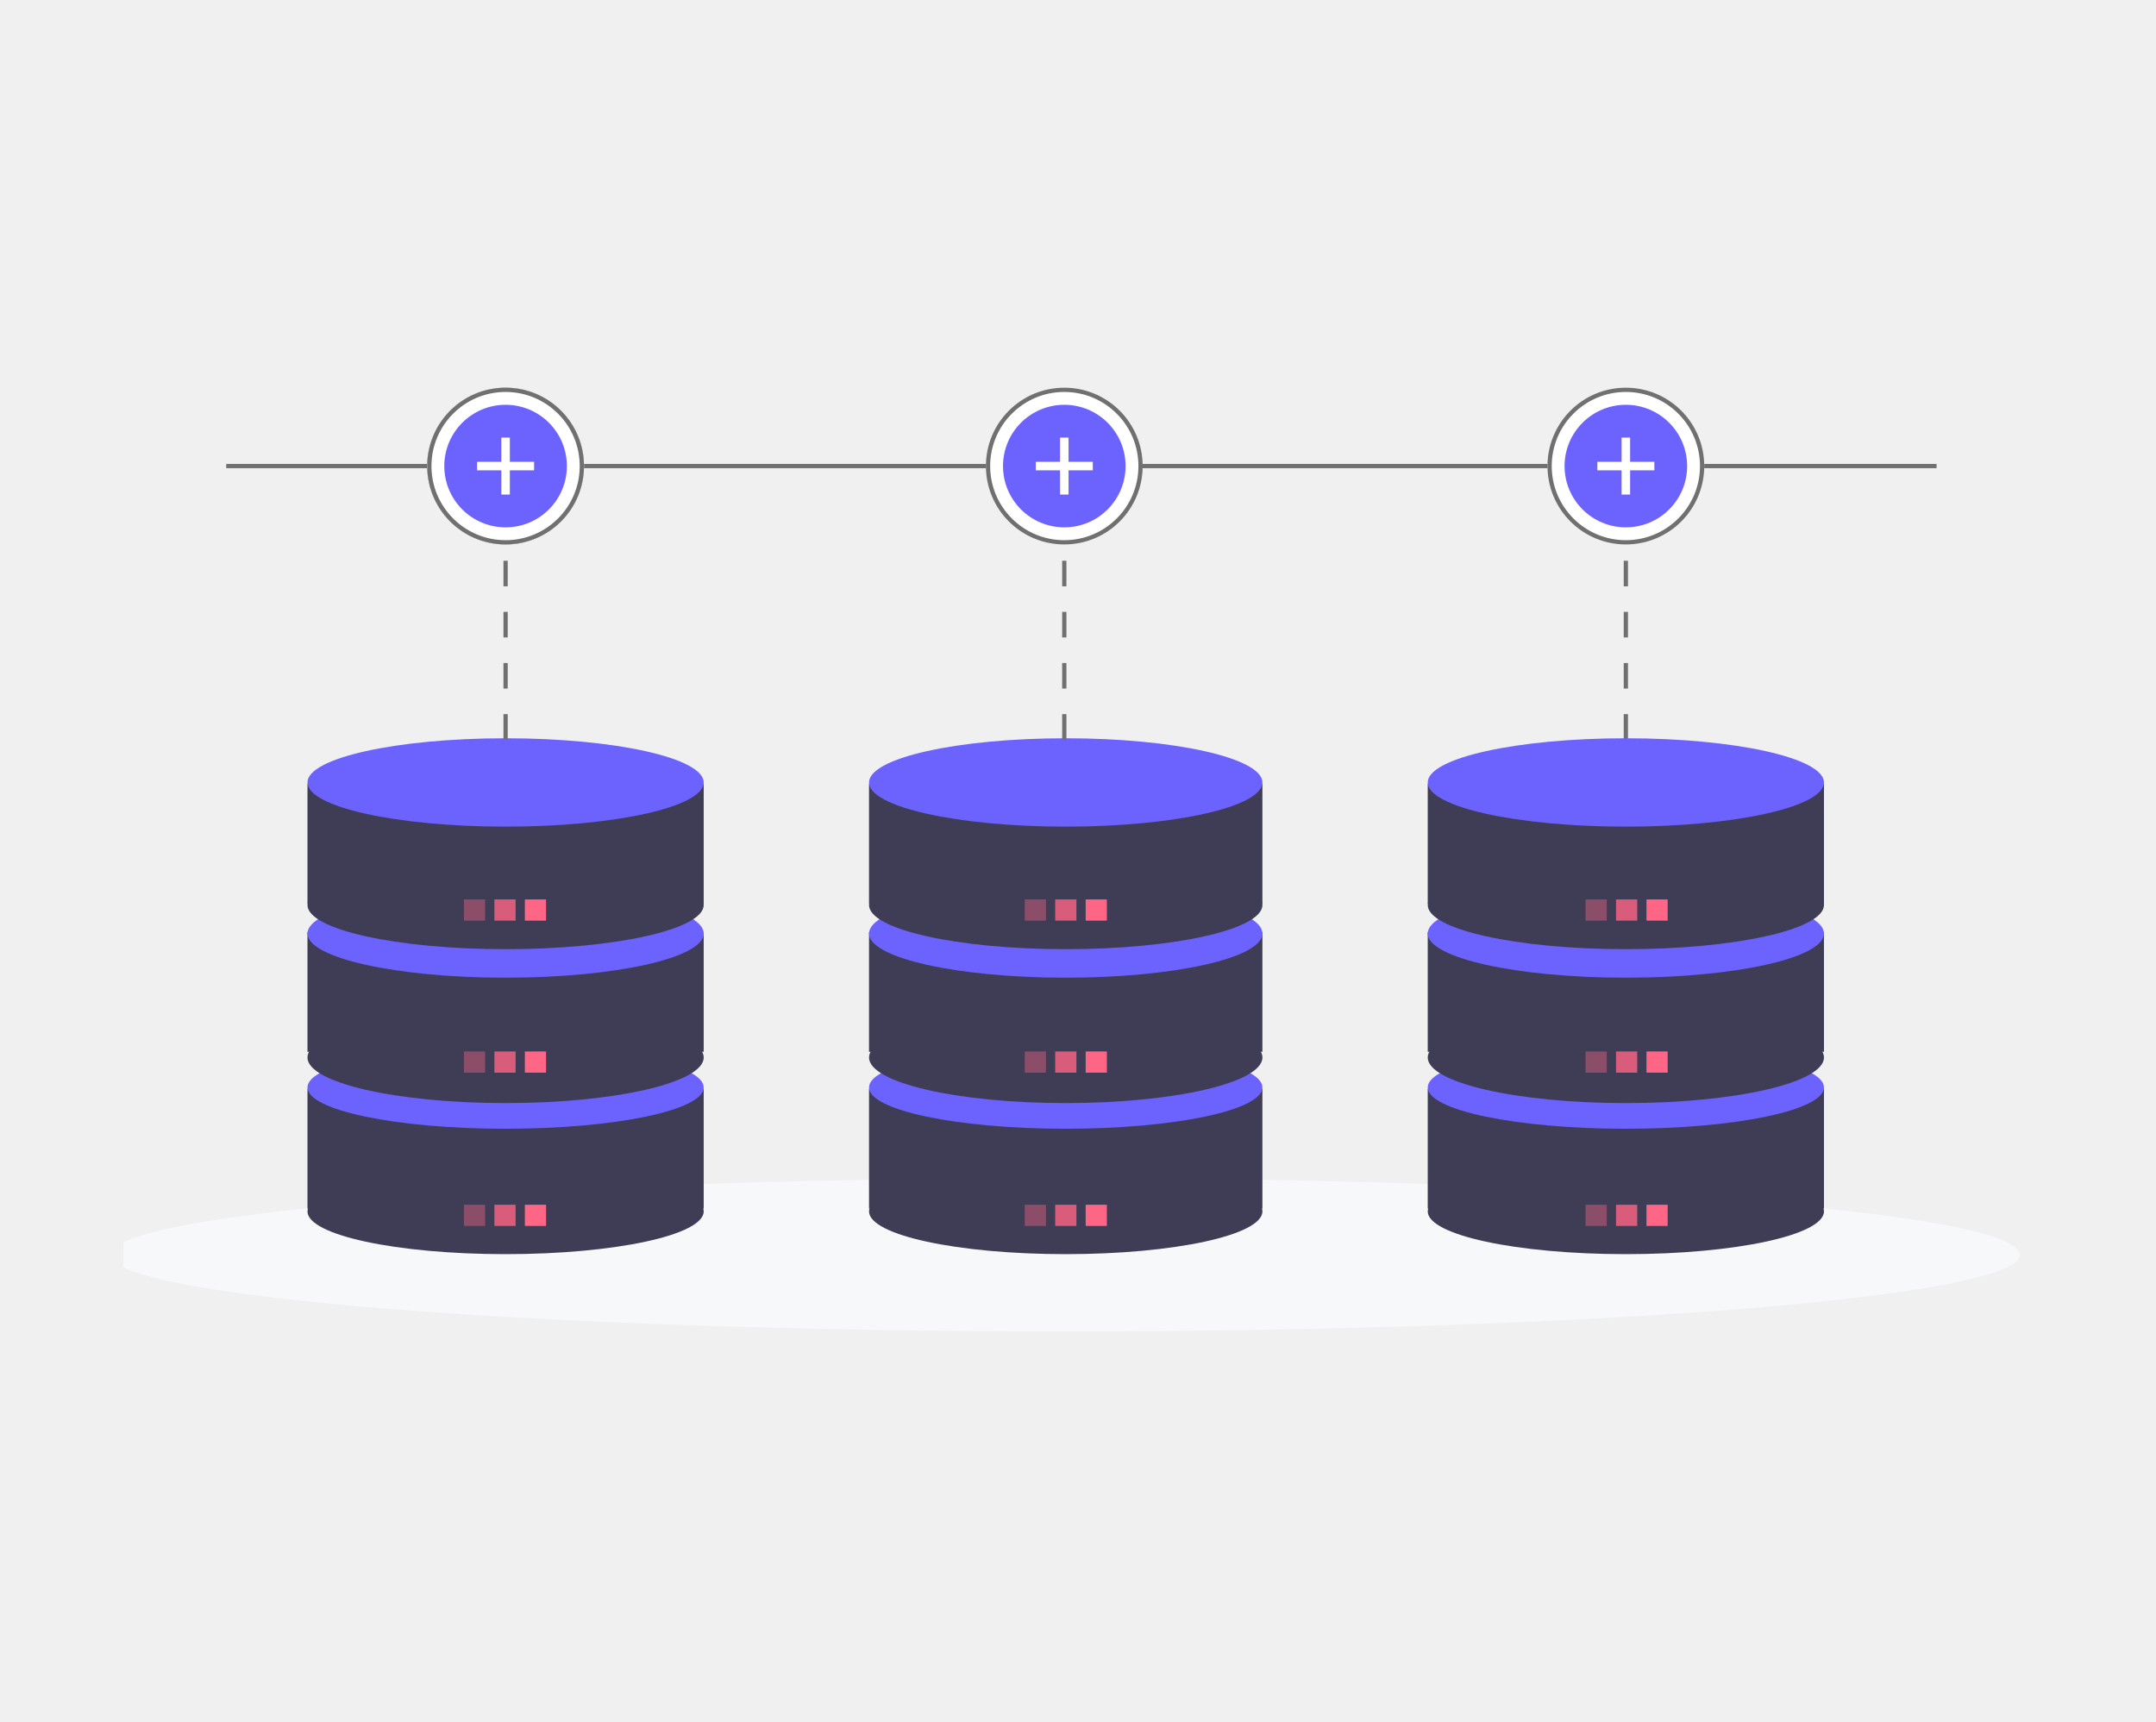
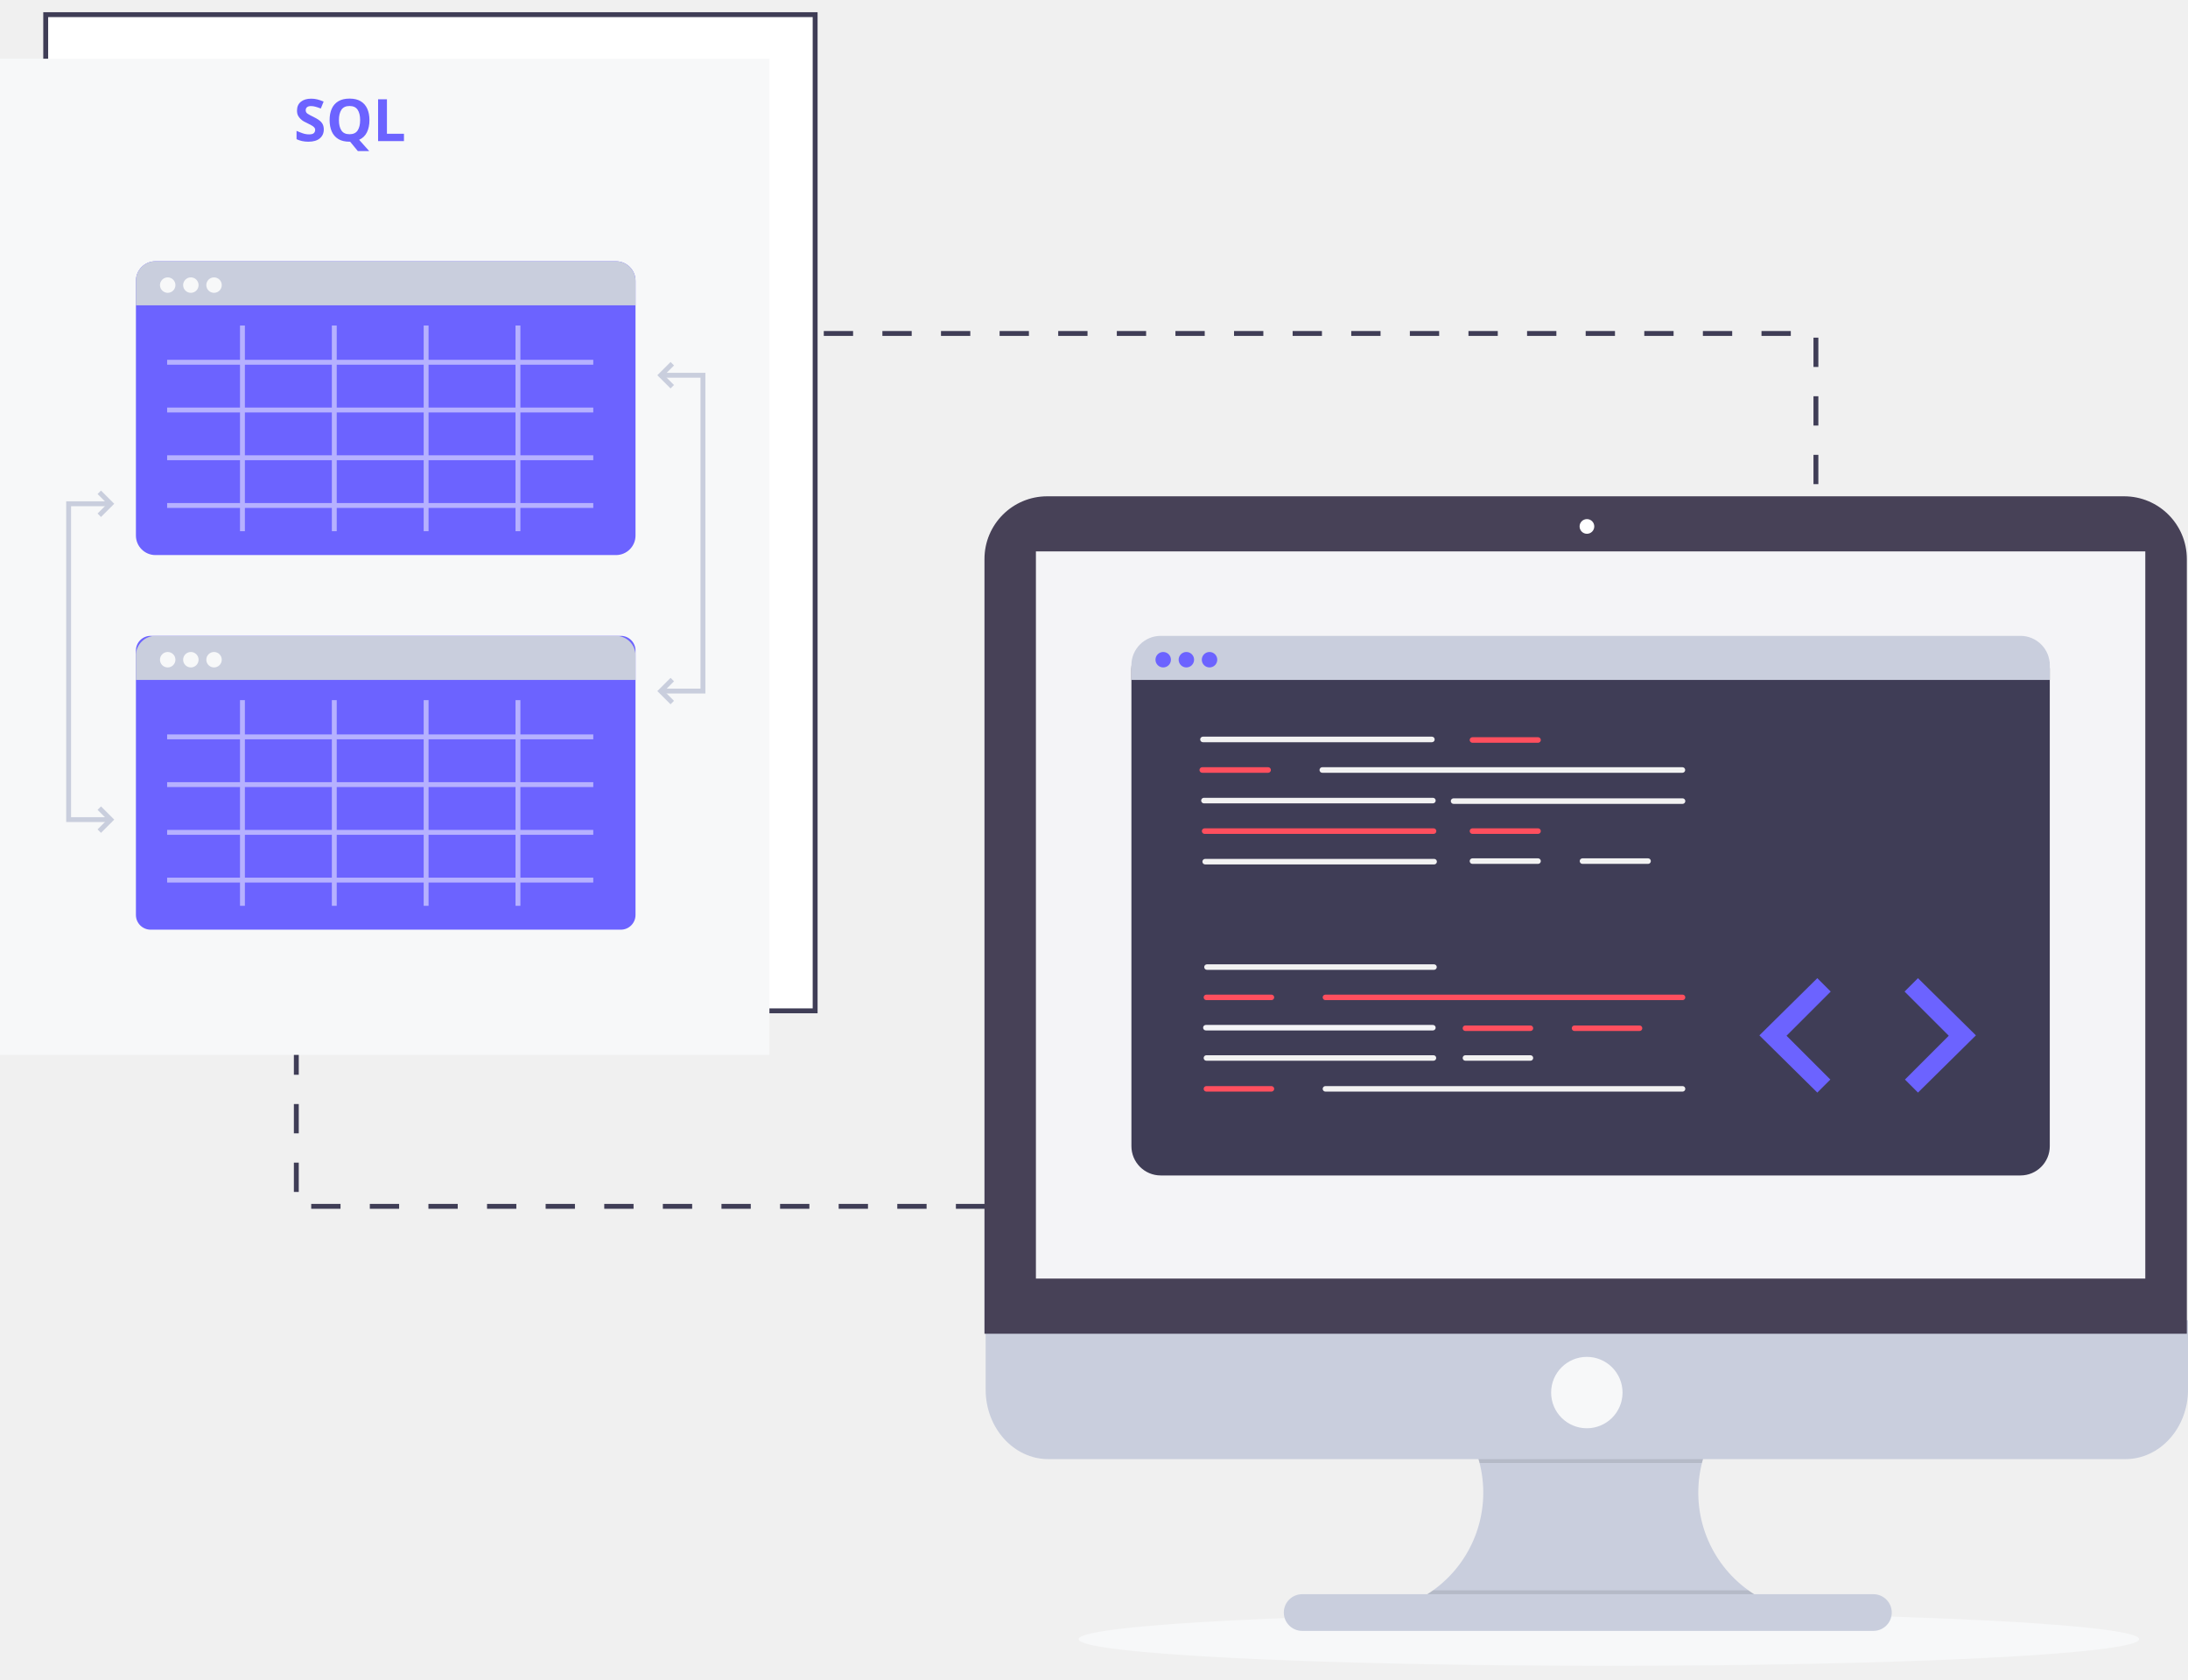
- <svg xmlns="http://www.w3.org/2000/svg" width="506" height="404" viewBox="0 0 506 404">
+ <svg xmlns="http://www.w3.org/2000/svg" width="448" height="344" viewBox="0 0 448 344">
  <defs>
    <clipPath id="clip-path">
-       <rect id="矩形_3961" data-name="矩形 3961" width="448" height="340" transform="translate(283 2784)" fill="none" stroke="#707070" stroke-width="1" />
-     </clipPath>
-     <clipPath id="clip-一键水平扩缩容">
-       <rect width="506" height="404" />
+       <rect id="矩形_3145" data-name="矩形 3145" width="448" height="344" transform="translate(953 2416)" fill="none" stroke="#707070" stroke-width="1" />
    </clipPath>
  </defs>
-   <g id="一键水平扩缩容" clip-path="url(#clip-一键水平扩缩容)">
-     <g id="蒙版组_136" data-name="蒙版组 136" transform="translate(-254 -2752)" clip-path="url(#clip-path)">
-       <g id="组_4553" data-name="组 4553" transform="translate(-227 -1434)">
-         <g id="组_4552" data-name="组 4552" transform="translate(507 4277)">
-           <ellipse id="椭圆_1294" data-name="椭圆 1294" cx="224" cy="17.975" rx="224" ry="17.975" transform="translate(0 185.559)" fill="#f7f8f9" />
-           <g id="组_4533" data-name="组 4533" transform="translate(46.162 82.288)">
-             <rect id="矩形_3925" data-name="矩形 3925" width="92.992" height="28.098" transform="translate(0 82.288)" fill="#3f3d56" />
-             <ellipse id="椭圆_1295" data-name="椭圆 1295" cx="46.496" cy="9.701" rx="46.496" ry="9.701" transform="translate(0 72.253)" fill="#6c63ff" />
-             <ellipse id="椭圆_1296" data-name="椭圆 1296" cx="46.496" cy="10.035" rx="46.496" ry="10.035" transform="translate(0 101.02)" fill="#3f3d56" />
-             <rect id="矩形_3926" data-name="矩形 3926" width="92.992" height="28.098" transform="translate(0 45.493)" fill="#3f3d56" />
-             <ellipse id="椭圆_1297" data-name="椭圆 1297" cx="46.496" cy="10.37" rx="46.496" ry="10.37" transform="translate(0 35.457)" fill="#6c63ff" />
-             <ellipse id="椭圆_1298" data-name="椭圆 1298" cx="46.496" cy="10.704" rx="46.496" ry="10.704" transform="translate(0 64.225)" fill="#3f3d56" />
-             <rect id="矩形_3927" data-name="矩形 3927" width="92.992" height="28.098" transform="translate(0 10.704)" fill="#3f3d56" />
-             <ellipse id="椭圆_1299" data-name="椭圆 1299" cx="46.496" cy="10.37" rx="46.496" ry="10.37" fill="#6c63ff" />
-             <ellipse id="椭圆_1300" data-name="椭圆 1300" cx="46.496" cy="10.37" rx="46.496" ry="10.37" transform="translate(0 28.767)" fill="#3f3d56" />
+   <g id="蒙版组_82" data-name="蒙版组 82" transform="translate(-953 -2416)" clip-path="url(#clip-path)">
+     <g id="组_1932" data-name="组 1932" transform="translate(-665 -1279.853)">
+       <g id="矩形_1978" data-name="矩形 1978" transform="translate(1678.172 3763.647)" fill="none" stroke="#3f3d56" stroke-width="1" stroke-dasharray="6">
+         <rect width="312.143" height="179.765" stroke="none" />
+         <rect x="0.5" y="0.5" width="311.143" height="178.765" fill="none" />
+       </g>
+       <g id="组_1254" data-name="组 1254" transform="translate(1819.577 3797.496)">
+         <ellipse id="椭圆_201" data-name="椭圆 201" cx="108.573" cy="5.454" rx="108.573" ry="5.454" transform="translate(19.27 228.606)" fill="#f7f8f9" />
+         <path id="路径_5384" data-name="路径 5384" d="M551.227,748.164V750.7H476.28v-2.058a24.631,24.631,0,0,0,1.695-45.492h72.753a24.65,24.65,0,0,0,.5,45.015Z" transform="translate(-390.225 -521.503)" fill="#c9cedd" />
+         <path id="路径_5385" data-name="路径 5385" d="M554.276,703.149a24.661,24.661,0,0,0-13.611,16.331H495.141a24.66,24.66,0,0,0-13.611-16.331Z" transform="translate(-393.773 -521.503)" opacity="0.1" />
+         <path id="路径_5386" data-name="路径 5386" d="M211.48,663.31v14.228c0,7.855,5.75,14.224,12.844,14.224h220.5c7.094,0,12.843-6.369,12.843-14.224V663.31Z" transform="translate(-211.241 -494.574)" fill="#c9cedd" />
+         <path id="路径_5387" data-name="路径 5387" d="M551.227,836.622v2.534H476.28V837.1a24.688,24.688,0,0,0,5.782-3.079h64.569A24.65,24.65,0,0,0,551.227,836.622Z" transform="translate(-390.225 -609.961)" opacity="0.1" />
+         <rect id="矩形_1976" data-name="矩形 1976" width="124.476" height="7.509" rx="3.754" transform="translate(61.289 224.85)" fill="#c9cedd" />
+         <path id="路径_5388" data-name="路径 5388" d="M457.664,155.493a12.843,12.843,0,0,0-12.843-12.843h-220.5a12.844,12.844,0,0,0-12.844,12.843v158.66H457.664Z" transform="translate(-211.48 -142.65)" fill="#474157" />
+         <ellipse id="椭圆_205" data-name="椭圆 205" cx="1.504" cy="1.504" rx="1.504" ry="1.504" transform="translate(121.849 4.667)" fill="#fff" />
+         <ellipse id="椭圆_206" data-name="椭圆 206" cx="7.311" cy="7.311" rx="7.311" ry="7.311" transform="translate(116.02 176.244)" fill="#f7f8f9" />
+         <rect id="矩形_1980" data-name="矩形 1980" width="227.15" height="148.926" transform="translate(10.53 11.283)" fill="#f4f4f7" />
+       </g>
+       <rect id="矩形_2085" data-name="矩形 2085" width="157.542" height="204.018" transform="translate(1627.36 3698.853)" fill="#fff" stroke="#3f3d56" stroke-width="1" />
+       <rect id="矩形_2000" data-name="矩形 2000" width="157.542" height="204.018" transform="translate(1618 3707.878)" fill="#f7f8f9" />
+       <g id="组_1321" data-name="组 1321" transform="translate(1849.662 3826.078)">
+         <g id="组_1260" data-name="组 1260" transform="translate(0 0)">
+           <rect id="矩形_1981" data-name="矩形 1981" width="188.038" height="109.772" rx="6" transform="translate(0 0.735)" fill="#3f3d56" />
+           <g id="组_1259" data-name="组 1259" transform="translate(0)">
+             <path id="矩形_1979" data-name="矩形 1979" d="M6,0H182.038a6,6,0,0,1,6,6V9.026a0,0,0,0,1,0,0H0a0,0,0,0,1,0,0V6A6,6,0,0,1,6,0Z" fill="#c9cedd" />
          </g>
-           <g id="组_4534" data-name="组 4534" transform="translate(82.881 120.118)">
-             <rect id="矩形_3928" data-name="矩形 3928" width="4.974" height="4.974" transform="translate(7.151)" fill="#ff6584" opacity="0.8" />
-             <rect id="矩形_3929" data-name="矩形 3929" width="4.974" height="4.974" transform="translate(14.301)" fill="#ff6584" />
-             <rect id="矩形_3930" data-name="矩形 3930" width="4.974" height="4.974" fill="#ff6584" opacity="0.4" />
-           </g>
-           <g id="组_4535" data-name="组 4535" transform="translate(82.881 155.802)">
-             <rect id="矩形_3931" data-name="矩形 3931" width="4.974" height="4.974" transform="translate(7.151)" fill="#ff6584" opacity="0.8" />
-             <rect id="矩形_3932" data-name="矩形 3932" width="4.974" height="4.974" transform="translate(14.301)" fill="#ff6584" />
-             <rect id="矩形_3933" data-name="矩形 3933" width="4.974" height="4.974" fill="#ff6584" opacity="0.4" />
-           </g>
-           <g id="组_4536" data-name="组 4536" transform="translate(82.881 191.781)">
-             <rect id="矩形_3934" data-name="矩形 3934" width="4.974" height="4.974" transform="translate(7.151 0)" fill="#ff6584" opacity="0.8" />
-             <rect id="矩形_3935" data-name="矩形 3935" width="4.974" height="4.974" transform="translate(14.301 0)" fill="#ff6584" />
-             <rect id="矩形_3936" data-name="矩形 3936" width="4.974" height="4.974" transform="translate(0 0)" fill="#ff6584" opacity="0.4" />
-           </g>
-           <g id="组_4537" data-name="组 4537" transform="translate(177.956 82.288)">
-             <rect id="矩形_3937" data-name="矩形 3937" width="92.323" height="28.098" transform="translate(0 82.288)" fill="#3f3d56" />
-             <ellipse id="椭圆_1301" data-name="椭圆 1301" cx="46.162" cy="9.701" rx="46.162" ry="9.701" transform="translate(0 72.253)" fill="#6c63ff" />
-             <ellipse id="椭圆_1302" data-name="椭圆 1302" cx="46.162" cy="10.035" rx="46.162" ry="10.035" transform="translate(0 101.02)" fill="#3f3d56" />
-             <rect id="矩形_3938" data-name="矩形 3938" width="92.323" height="28.098" transform="translate(0 45.493)" fill="#3f3d56" />
-             <ellipse id="椭圆_1303" data-name="椭圆 1303" cx="46.162" cy="10.37" rx="46.162" ry="10.37" transform="translate(0 35.457)" fill="#6c63ff" />
-             <ellipse id="椭圆_1304" data-name="椭圆 1304" cx="46.162" cy="10.704" rx="46.162" ry="10.704" transform="translate(0 64.225)" fill="#3f3d56" />
-             <rect id="矩形_3939" data-name="矩形 3939" width="92.323" height="28.098" transform="translate(0 10.704)" fill="#3f3d56" />
-             <ellipse id="椭圆_1305" data-name="椭圆 1305" cx="46.162" cy="10.37" rx="46.162" ry="10.37" transform="translate(0)" fill="#6c63ff" />
-             <ellipse id="椭圆_1306" data-name="椭圆 1306" cx="46.162" cy="10.37" rx="46.162" ry="10.37" transform="translate(0 28.767)" fill="#3f3d56" />
-           </g>
-           <g id="组_4538" data-name="组 4538" transform="translate(214.5 120.118)">
-             <rect id="矩形_3940" data-name="矩形 3940" width="4.974" height="4.974" transform="translate(7.151)" fill="#ff6584" opacity="0.8" />
-             <rect id="矩形_3941" data-name="矩形 3941" width="4.974" height="4.974" transform="translate(14.301)" fill="#ff6584" />
-             <rect id="矩形_3942" data-name="矩形 3942" width="4.974" height="4.974" fill="#ff6584" opacity="0.4" />
-           </g>
-           <g id="组_4539" data-name="组 4539" transform="translate(214.5 155.802)">
-             <rect id="矩形_3943" data-name="矩形 3943" width="4.974" height="4.974" transform="translate(7.151)" fill="#ff6584" opacity="0.8" />
-             <rect id="矩形_3944" data-name="矩形 3944" width="4.974" height="4.974" transform="translate(14.301)" fill="#ff6584" />
-             <rect id="矩形_3945" data-name="矩形 3945" width="4.974" height="4.974" fill="#ff6584" opacity="0.4" />
-           </g>
-           <g id="组_4540" data-name="组 4540" transform="translate(214.5 191.781)">
-             <rect id="矩形_3946" data-name="矩形 3946" width="4.974" height="4.974" transform="translate(7.151 0)" fill="#ff6584" opacity="0.8" />
-             <rect id="矩形_3947" data-name="矩形 3947" width="4.974" height="4.974" transform="translate(14.301 0)" fill="#ff6584" />
-             <rect id="矩形_3948" data-name="矩形 3948" width="4.974" height="4.974" transform="translate(0 0)" fill="#ff6584" opacity="0.4" />
-           </g>
-           <line id="直线_425" data-name="直线 425" y1="64.225" transform="translate(92.658 18.398)" fill="none" stroke="#707070" stroke-width="1" stroke-dasharray="6" />
-           <line id="直线_426" data-name="直线 426" y1="64.225" transform="translate(223.783 18.398)" fill="none" stroke="#707070" stroke-width="1" stroke-dasharray="6" />
-           <line id="直线_427" data-name="直线 427" y1="64.225" transform="translate(355.578 18.398)" fill="none" stroke="#707070" stroke-width="1" stroke-dasharray="6" />
-           <line id="直线_428" data-name="直线 428" x2="401.405" transform="translate(27.095 18.398)" fill="none" stroke="#707070" stroke-width="1" />
-           <g id="椭圆_1307" data-name="椭圆 1307" transform="translate(74.26)" fill="#fff" stroke="#707070" stroke-width="1">
-             <circle cx="18.398" cy="18.398" r="18.398" stroke="none" />
-             <circle cx="18.398" cy="18.398" r="17.898" fill="none" />
-           </g>
-           <g id="组_4542" data-name="组 4542" transform="translate(74.26)">
-             <g id="椭圆_1308" data-name="椭圆 1308" fill="#fff" stroke="#707070" stroke-width="1">
-               <circle cx="18.398" cy="18.398" r="18.398" stroke="none" />
-               <circle cx="18.398" cy="18.398" r="17.898" fill="none" />
-             </g>
-             <circle id="椭圆_1309" data-name="椭圆 1309" cx="14.384" cy="14.384" r="14.384" transform="translate(4.014 4.014)" fill="#6c63ff" />
-             <g id="组_4541" data-name="组 4541" transform="translate(11.708 11.708)">
-               <line id="直线_429" data-name="直线 429" x2="13.38" transform="translate(0 6.69)" fill="none" stroke="#fff" stroke-width="2" />
-               <line id="直线_430" data-name="直线 430" x2="13.38" transform="translate(6.69) rotate(90)" fill="none" stroke="#fff" stroke-width="2" />
-             </g>
-           </g>
-           <g id="组_4544" data-name="组 4544" transform="translate(205.385)">
-             <g id="椭圆_1310" data-name="椭圆 1310" transform="translate(0)" fill="#fff" stroke="#707070" stroke-width="1">
-               <circle cx="18.398" cy="18.398" r="18.398" stroke="none" />
-               <circle cx="18.398" cy="18.398" r="17.898" fill="none" />
-             </g>
-             <circle id="椭圆_1311" data-name="椭圆 1311" cx="14.384" cy="14.384" r="14.384" transform="translate(4.014 4.014)" fill="#6c63ff" />
-             <g id="组_4543" data-name="组 4543" transform="translate(11.708 11.708)">
-               <line id="直线_431" data-name="直线 431" x2="13.38" transform="translate(0 6.69)" fill="none" stroke="#fff" stroke-width="2" />
-               <line id="直线_432" data-name="直线 432" x2="13.38" transform="translate(6.69) rotate(90)" fill="none" stroke="#fff" stroke-width="2" />
-             </g>
-           </g>
-           <g id="组_4546" data-name="组 4546" transform="translate(337.18)">
-             <g id="椭圆_1312" data-name="椭圆 1312" transform="translate(0)" fill="#fff" stroke="#707070" stroke-width="1">
-               <circle cx="18.398" cy="18.398" r="18.398" stroke="none" />
-               <circle cx="18.398" cy="18.398" r="17.898" fill="none" />
-             </g>
-             <circle id="椭圆_1313" data-name="椭圆 1313" cx="14.384" cy="14.384" r="14.384" transform="translate(4.014 4.014)" fill="#6c63ff" />
-             <g id="组_4545" data-name="组 4545" transform="translate(11.708 11.708)">
-               <line id="直线_433" data-name="直线 433" x2="13.38" transform="translate(0 6.69)" fill="none" stroke="#fff" stroke-width="2" />
-               <line id="直线_434" data-name="直线 434" x2="13.38" transform="translate(6.69) rotate(90)" fill="none" stroke="#fff" stroke-width="2" />
-             </g>
-           </g>
-           <g id="组_4551" data-name="组 4551" transform="translate(309.081 82.288)">
-             <g id="组_4547" data-name="组 4547" transform="translate(0)">
-               <rect id="矩形_3949" data-name="矩形 3949" width="92.992" height="28.098" transform="translate(0 82.288)" fill="#3f3d56" />
-               <ellipse id="椭圆_1314" data-name="椭圆 1314" cx="46.496" cy="9.701" rx="46.496" ry="9.701" transform="translate(0 72.253)" fill="#6c63ff" />
-               <ellipse id="椭圆_1315" data-name="椭圆 1315" cx="46.496" cy="10.035" rx="46.496" ry="10.035" transform="translate(0 101.02)" fill="#3f3d56" />
-               <rect id="矩形_3950" data-name="矩形 3950" width="92.992" height="28.098" transform="translate(0 45.493)" fill="#3f3d56" />
-               <ellipse id="椭圆_1316" data-name="椭圆 1316" cx="46.496" cy="10.37" rx="46.496" ry="10.37" transform="translate(0 35.457)" fill="#6c63ff" />
-               <ellipse id="椭圆_1317" data-name="椭圆 1317" cx="46.496" cy="10.704" rx="46.496" ry="10.704" transform="translate(0 64.225)" fill="#3f3d56" />
-               <rect id="矩形_3951" data-name="矩形 3951" width="92.992" height="28.098" transform="translate(0 10.704)" fill="#3f3d56" />
-               <ellipse id="椭圆_1318" data-name="椭圆 1318" cx="46.496" cy="10.37" rx="46.496" ry="10.37" fill="#6c63ff" />
-               <ellipse id="椭圆_1319" data-name="椭圆 1319" cx="46.496" cy="10.37" rx="46.496" ry="10.37" transform="translate(0 28.767)" fill="#3f3d56" />
-             </g>
-             <g id="组_4548" data-name="组 4548" transform="translate(37.037 37.83)">
-               <rect id="矩形_3952" data-name="矩形 3952" width="4.974" height="4.974" transform="translate(7.151)" fill="#ff6584" opacity="0.8" />
-               <rect id="矩形_3953" data-name="矩形 3953" width="4.974" height="4.974" transform="translate(14.301)" fill="#ff6584" />
-               <rect id="矩形_3954" data-name="矩形 3954" width="4.974" height="4.974" fill="#ff6584" opacity="0.4" />
-             </g>
-             <g id="组_4549" data-name="组 4549" transform="translate(37.037 73.514)">
-               <rect id="矩形_3955" data-name="矩形 3955" width="4.974" height="4.974" transform="translate(7.151)" fill="#ff6584" opacity="0.8" />
-               <rect id="矩形_3956" data-name="矩形 3956" width="4.974" height="4.974" transform="translate(14.301)" fill="#ff6584" />
-               <rect id="矩形_3957" data-name="矩形 3957" width="4.974" height="4.974" fill="#ff6584" opacity="0.4" />
-             </g>
-             <g id="组_4550" data-name="组 4550" transform="translate(37.037 109.494)">
-               <rect id="矩形_3958" data-name="矩形 3958" width="4.974" height="4.974" transform="translate(7.151 0)" fill="#ff6584" opacity="0.8" />
-               <rect id="矩形_3959" data-name="矩形 3959" width="4.974" height="4.974" transform="translate(14.301 0)" fill="#ff6584" />
-               <rect id="矩形_3960" data-name="矩形 3960" width="4.974" height="4.974" transform="translate(0 0)" fill="#ff6584" opacity="0.4" />
-             </g>
+           <ellipse id="椭圆_207" data-name="椭圆 207" cx="1.582" cy="1.582" rx="1.582" ry="1.582" transform="translate(4.926 3.302)" fill="#6c63ff" />
+           <ellipse id="椭圆_208" data-name="椭圆 208" cx="1.582" cy="1.582" rx="1.582" ry="1.582" transform="translate(9.667 3.302)" fill="#6c63ff" />
+           <ellipse id="椭圆_209" data-name="椭圆 209" cx="1.582" cy="1.582" rx="1.582" ry="1.582" transform="translate(14.412 3.302)" fill="#6c63ff" />
+         </g>
+         <path id="路径_5390" data-name="路径 5390" d="M460.218,261.764H413.341a.569.569,0,0,1,0-1.138h46.876a.569.569,0,1,1,0,1.138Z" transform="translate(-398.693 -239.983)" fill="#f2f2f2" />
+         <path id="路径_5391" data-name="路径 5391" d="M583.881,286.53H510.152a.569.569,0,1,1,0-1.137h73.729a.569.569,0,0,1,0,1.137Z" transform="translate(-471.042 -258.491)" fill="#f2f2f2" />
+         <path id="路径_5392" data-name="路径 5392" d="M461.119,311.3H414.242a.569.569,0,1,1,0-1.137h46.877a.569.569,0,0,1,0,1.137Z" transform="translate(-399.366 -276.998)" fill="#f2f2f2" />
+         <path id="路径_5393" data-name="路径 5393" d="M663.3,311.746H616.419a.569.569,0,0,1,0-1.138H663.3a.569.569,0,0,1,0,1.138Z" transform="translate(-550.457 -277.335)" fill="#f2f2f2" />
+         <path id="路径_5394" data-name="路径 5394" d="M461.569,336.061H414.692a.569.569,0,1,1,0-1.138h46.877a.569.569,0,1,1,0,1.138Z" transform="translate(-399.703 -295.506)" fill="#ff4f5e" />
+         <path id="路径_5395" data-name="路径 5395" d="M462.019,360.827H415.142a.569.569,0,0,1,0-1.138h46.877a.569.569,0,0,1,0,1.138Z" transform="translate(-400.04 -314.014)" fill="#f2f2f2" />
+         <path id="路径_5396" data-name="路径 5396" d="M645.155,262.214H631.729a.569.569,0,0,1,0-1.138h13.426a.569.569,0,0,1,0,1.138Z" transform="translate(-561.899 -240.319)" fill="#ff4f5e" />
+         <path id="路径_5397" data-name="路径 5397" d="M645.155,336.061H631.729a.569.569,0,1,1,0-1.138h13.426a.569.569,0,1,1,0,1.138Z" transform="translate(-561.899 -295.506)" fill="#ff4f5e" />
+         <path id="路径_5398" data-name="路径 5398" d="M645.155,360.377H631.729a.569.569,0,0,1,0-1.138h13.426a.569.569,0,0,1,0,1.138Z" transform="translate(-561.899 -313.678)" fill="#f2f2f2" />
+         <path id="路径_5399" data-name="路径 5399" d="M734.312,360.377H720.886a.569.569,0,0,1,0-1.138h13.426a.569.569,0,1,1,0,1.138Z" transform="translate(-628.527 -313.678)" fill="#f2f2f2" />
+         <path id="路径_5400" data-name="路径 5400" d="M426.316,286.53H412.891a.569.569,0,1,1,0-1.137h13.426a.569.569,0,1,1,0,1.137Z" transform="translate(-398.357 -258.491)" fill="#ff4f5e" />
+         <path id="路径_5401" data-name="路径 5401" d="M460.051,626.486H413.562a.564.564,0,1,1,0-1.128h46.489a.564.564,0,0,1,0,1.128Z" transform="translate(-398.095 -558.089)" fill="#f2f2f2" />
+         <path id="路径_5402" data-name="路径 5402" d="M459.149,676.018H412.661a.564.564,0,1,1,0-1.128h46.488a.564.564,0,1,1,0,1.128Z" transform="translate(-397.42 -595.209)" fill="#f4f4f7" />
+         <path id="路径_5403" data-name="路径 5403" d="M459.6,700.783H413.111a.564.564,0,1,1,0-1.128H459.6a.564.564,0,1,1,0,1.128Z" transform="translate(-397.757 -613.769)" fill="#f2f2f2" />
+         <path id="路径_5404" data-name="路径 5404" d="M638.06,676.468H624.746a.564.564,0,1,1,0-1.128H638.06a.564.564,0,1,1,0,1.128Z" transform="translate(-556.359 -595.546)" fill="#ff4f5e" />
+         <path id="路径_5405" data-name="路径 5405" d="M638.06,700.783H624.746a.564.564,0,1,1,0-1.128H638.06a.564.564,0,1,1,0,1.128Z" transform="translate(-556.359 -613.769)" fill="#f2f2f2" />
+         <path id="路径_5406" data-name="路径 5406" d="M727.217,676.468H713.9a.564.564,0,0,1,0-1.128h13.315a.564.564,0,0,1,0,1.128Z" transform="translate(-623.174 -595.546)" fill="#ff4f5e" />
+         <path id="路径_5407" data-name="路径 5407" d="M583.491,651.251H510.373a.564.564,0,0,1,0-1.128h73.118a.564.564,0,0,1,0,1.128Z" transform="translate(-470.647 -576.648)" fill="#ff4f5e" />
+         <path id="路径_5408" data-name="路径 5408" d="M426.426,651.251H413.111a.564.564,0,1,1,0-1.128h13.314a.564.564,0,1,1,0,1.128Z" transform="translate(-397.757 -576.648)" fill="#ff4f5e" />
+         <path id="路径_5409" data-name="路径 5409" d="M583.491,726H510.373a.564.564,0,0,1,0-1.128h73.118a.564.564,0,1,1,0,1.128Z" transform="translate(-470.647 -632.666)" fill="#f2f2f2" />
+         <path id="路径_5410" data-name="路径 5410" d="M426.426,726H413.111a.564.564,0,1,1,0-1.128h13.314a.564.564,0,1,1,0,1.128Z" transform="translate(-397.757 -632.666)" fill="#ff4f5e" />
+         <g id="组_1321-2" data-name="组 1321" transform="translate(128.577 70.105)">
+           <path id="路径_5411" data-name="路径 5411" d="M458.877,401.13l-11.863,11.715,11.863,11.715,2.669-2.669-8.971-8.972,9.045-9.046Z" transform="translate(-447.014 -401.13)" fill="#6c63ff" />
+           <path id="路径_5412" data-name="路径 5412" d="M611.411,401.13l11.863,11.715L611.411,424.56l-2.669-2.669,8.971-8.972-9.046-9.046Z" transform="translate(-578.938 -401.13)" fill="#6c63ff" />
+         </g>
+       </g>
+       <text id="SQL" transform="translate(1678.172 3724.749)" fill="#6c63ff" font-size="12" font-family="TitilliumWeb-Bold, Titillium Web" font-weight="700">
+         <tspan x="0" y="0">SQL</tspan>
+       </text>
+       <g id="组_1366" data-name="组 1366" transform="translate(1645.83 3749.359)">
+         <rect id="矩形_2135" data-name="矩形 2135" width="102.293" height="60.172" rx="4" fill="#6c63ff" />
+         <g id="组_1363" data-name="组 1363" transform="translate(0)">
+           <path id="矩形_1979-2" data-name="矩形 1979" d="M4,0H98.293a4,4,0,0,1,4,4V9.026a0,0,0,0,1,0,0H0a0,0,0,0,1,0,0V4A4,4,0,0,1,4,0Z" fill="#c9cedd" />
+         </g>
+         <ellipse id="椭圆_284" data-name="椭圆 284" cx="1.582" cy="1.582" rx="1.582" ry="1.582" transform="translate(4.926 3.302)" fill="#f7f8f9" />
+         <ellipse id="椭圆_285" data-name="椭圆 285" cx="1.582" cy="1.582" rx="1.582" ry="1.582" transform="translate(9.667 3.302)" fill="#f7f8f9" />
+         <ellipse id="椭圆_286" data-name="椭圆 286" cx="1.582" cy="1.582" rx="1.582" ry="1.582" transform="translate(14.412 3.302)" fill="#f7f8f9" />
+         <g id="组_1365" data-name="组 1365" transform="translate(6.393 13.163)" opacity="0.5">
+           <line id="直线_99" data-name="直线 99" x2="87.25" transform="translate(0 7.522)" fill="none" stroke="#fff" stroke-width="1" />
+           <line id="直线_100" data-name="直线 100" x2="87.25" transform="translate(0 17.3)" fill="none" stroke="#fff" stroke-width="1" />
+           <line id="直线_101" data-name="直线 101" x2="87.25" transform="translate(0 27.078)" fill="none" stroke="#fff" stroke-width="1" />
+           <line id="直线_102" data-name="直线 102" x2="87.25" transform="translate(0 36.855)" fill="none" stroke="#fff" stroke-width="1" />
+           <g id="组_1364" data-name="组 1364" transform="translate(15.419)">
+             <line id="直线_103" data-name="直线 103" y2="42.121" fill="none" stroke="#fff" stroke-width="1" />
+             <line id="直线_104" data-name="直线 104" y2="42.121" transform="translate(18.804)" fill="none" stroke="#fff" stroke-width="1" />
+             <line id="直线_105" data-name="直线 105" y2="42.121" transform="translate(37.608)" fill="none" stroke="#fff" stroke-width="1" />
+             <line id="直线_106" data-name="直线 106" y2="42.121" transform="translate(56.411)" fill="none" stroke="#fff" stroke-width="1" />
          </g>
        </g>
+       </g>
+       <g id="组_1367" data-name="组 1367" transform="translate(1645.83 3826.078)">
+         <path id="路径_5627" data-name="路径 5627" d="M3.009,0H99.284a3.009,3.009,0,0,1,3.009,3.009V57.164a3.009,3.009,0,0,1-3.009,3.009H3.009A3.009,3.009,0,0,1,0,57.164V3.009A3.009,3.009,0,0,1,3.009,0Z" fill="#6c63ff" />
+         <g id="组_1363-2" data-name="组 1363" transform="translate(0)">
+           <path id="矩形_1979-3" data-name="矩形 1979" d="M4,0H98.293a4,4,0,0,1,4,4V9.026a0,0,0,0,1,0,0H0a0,0,0,0,1,0,0V4A4,4,0,0,1,4,0Z" fill="#c9cedd" />
+         </g>
+         <ellipse id="椭圆_284-2" data-name="椭圆 284" cx="1.582" cy="1.582" rx="1.582" ry="1.582" transform="translate(4.926 3.302)" fill="#f7f8f9" />
+         <ellipse id="椭圆_285-2" data-name="椭圆 285" cx="1.582" cy="1.582" rx="1.582" ry="1.582" transform="translate(9.667 3.302)" fill="#f7f8f9" />
+         <ellipse id="椭圆_286-2" data-name="椭圆 286" cx="1.582" cy="1.582" rx="1.582" ry="1.582" transform="translate(14.412 3.302)" fill="#f7f8f9" />
+         <g id="组_1365-2" data-name="组 1365" transform="translate(6.393 13.163)" opacity="0.5">
+           <line id="直线_99-2" data-name="直线 99" x2="87.25" transform="translate(0 7.522)" fill="none" stroke="#fff" stroke-width="1" />
+           <line id="直线_100-2" data-name="直线 100" x2="87.25" transform="translate(0 17.3)" fill="none" stroke="#fff" stroke-width="1" />
+           <line id="直线_101-2" data-name="直线 101" x2="87.25" transform="translate(0 27.078)" fill="none" stroke="#fff" stroke-width="1" />
+           <line id="直线_102-2" data-name="直线 102" x2="87.25" transform="translate(0 36.855)" fill="none" stroke="#fff" stroke-width="1" />
+           <g id="组_1364-2" data-name="组 1364" transform="translate(15.419)">
+             <line id="直线_103-2" data-name="直线 103" y2="42.121" fill="none" stroke="#fff" stroke-width="1" />
+             <line id="直线_104-2" data-name="直线 104" y2="42.121" transform="translate(18.804)" fill="none" stroke="#fff" stroke-width="1" />
+             <line id="直线_105-2" data-name="直线 105" y2="42.121" transform="translate(37.608)" fill="none" stroke="#fff" stroke-width="1" />
+             <line id="直线_106-2" data-name="直线 106" y2="42.121" transform="translate(56.411)" fill="none" stroke="#fff" stroke-width="1" />
+           </g>
+         </g>
+       </g>
+       <g id="组_1368" data-name="组 1368" transform="translate(1753.149 3770.346)">
+         <path id="路径_5628" data-name="路径 5628" d="M-7293.32,10530.563h8.781v64.68h-8.781" transform="translate(7293.32 -10528.206)" fill="none" stroke="#c9cedd" stroke-width="1" />
+         <path id="路径_5630" data-name="路径 5630" d="M0,0V3.332H3.324" transform="translate(2.506 64.685) rotate(45)" fill="none" stroke="#c9cedd" stroke-width="1" />
+         <path id="路径_5631" data-name="路径 5631" d="M0,0V3.332H3.324" transform="translate(2.506 0) rotate(45)" fill="none" stroke="#c9cedd" stroke-width="1" />
+       </g>
+       <g id="组_1369" data-name="组 1369" transform="translate(1640.831 3866.064) rotate(180)">
+         <path id="路径_5628-2" data-name="路径 5628" d="M0,0H8.778V64.685H0" transform="translate(0 2.354)" fill="none" stroke="#c9cedd" stroke-width="1" />
+         <path id="路径_5630-2" data-name="路径 5630" d="M0,0V3.332H3.324" transform="translate(2.506 64.685) rotate(45)" fill="none" stroke="#c9cedd" stroke-width="1" />
+         <path id="路径_5631-2" data-name="路径 5631" d="M0,0V3.332H3.324" transform="translate(2.506 0) rotate(45)" fill="none" stroke="#c9cedd" stroke-width="1" />
      </g>
    </g>
  </g>
</svg>
